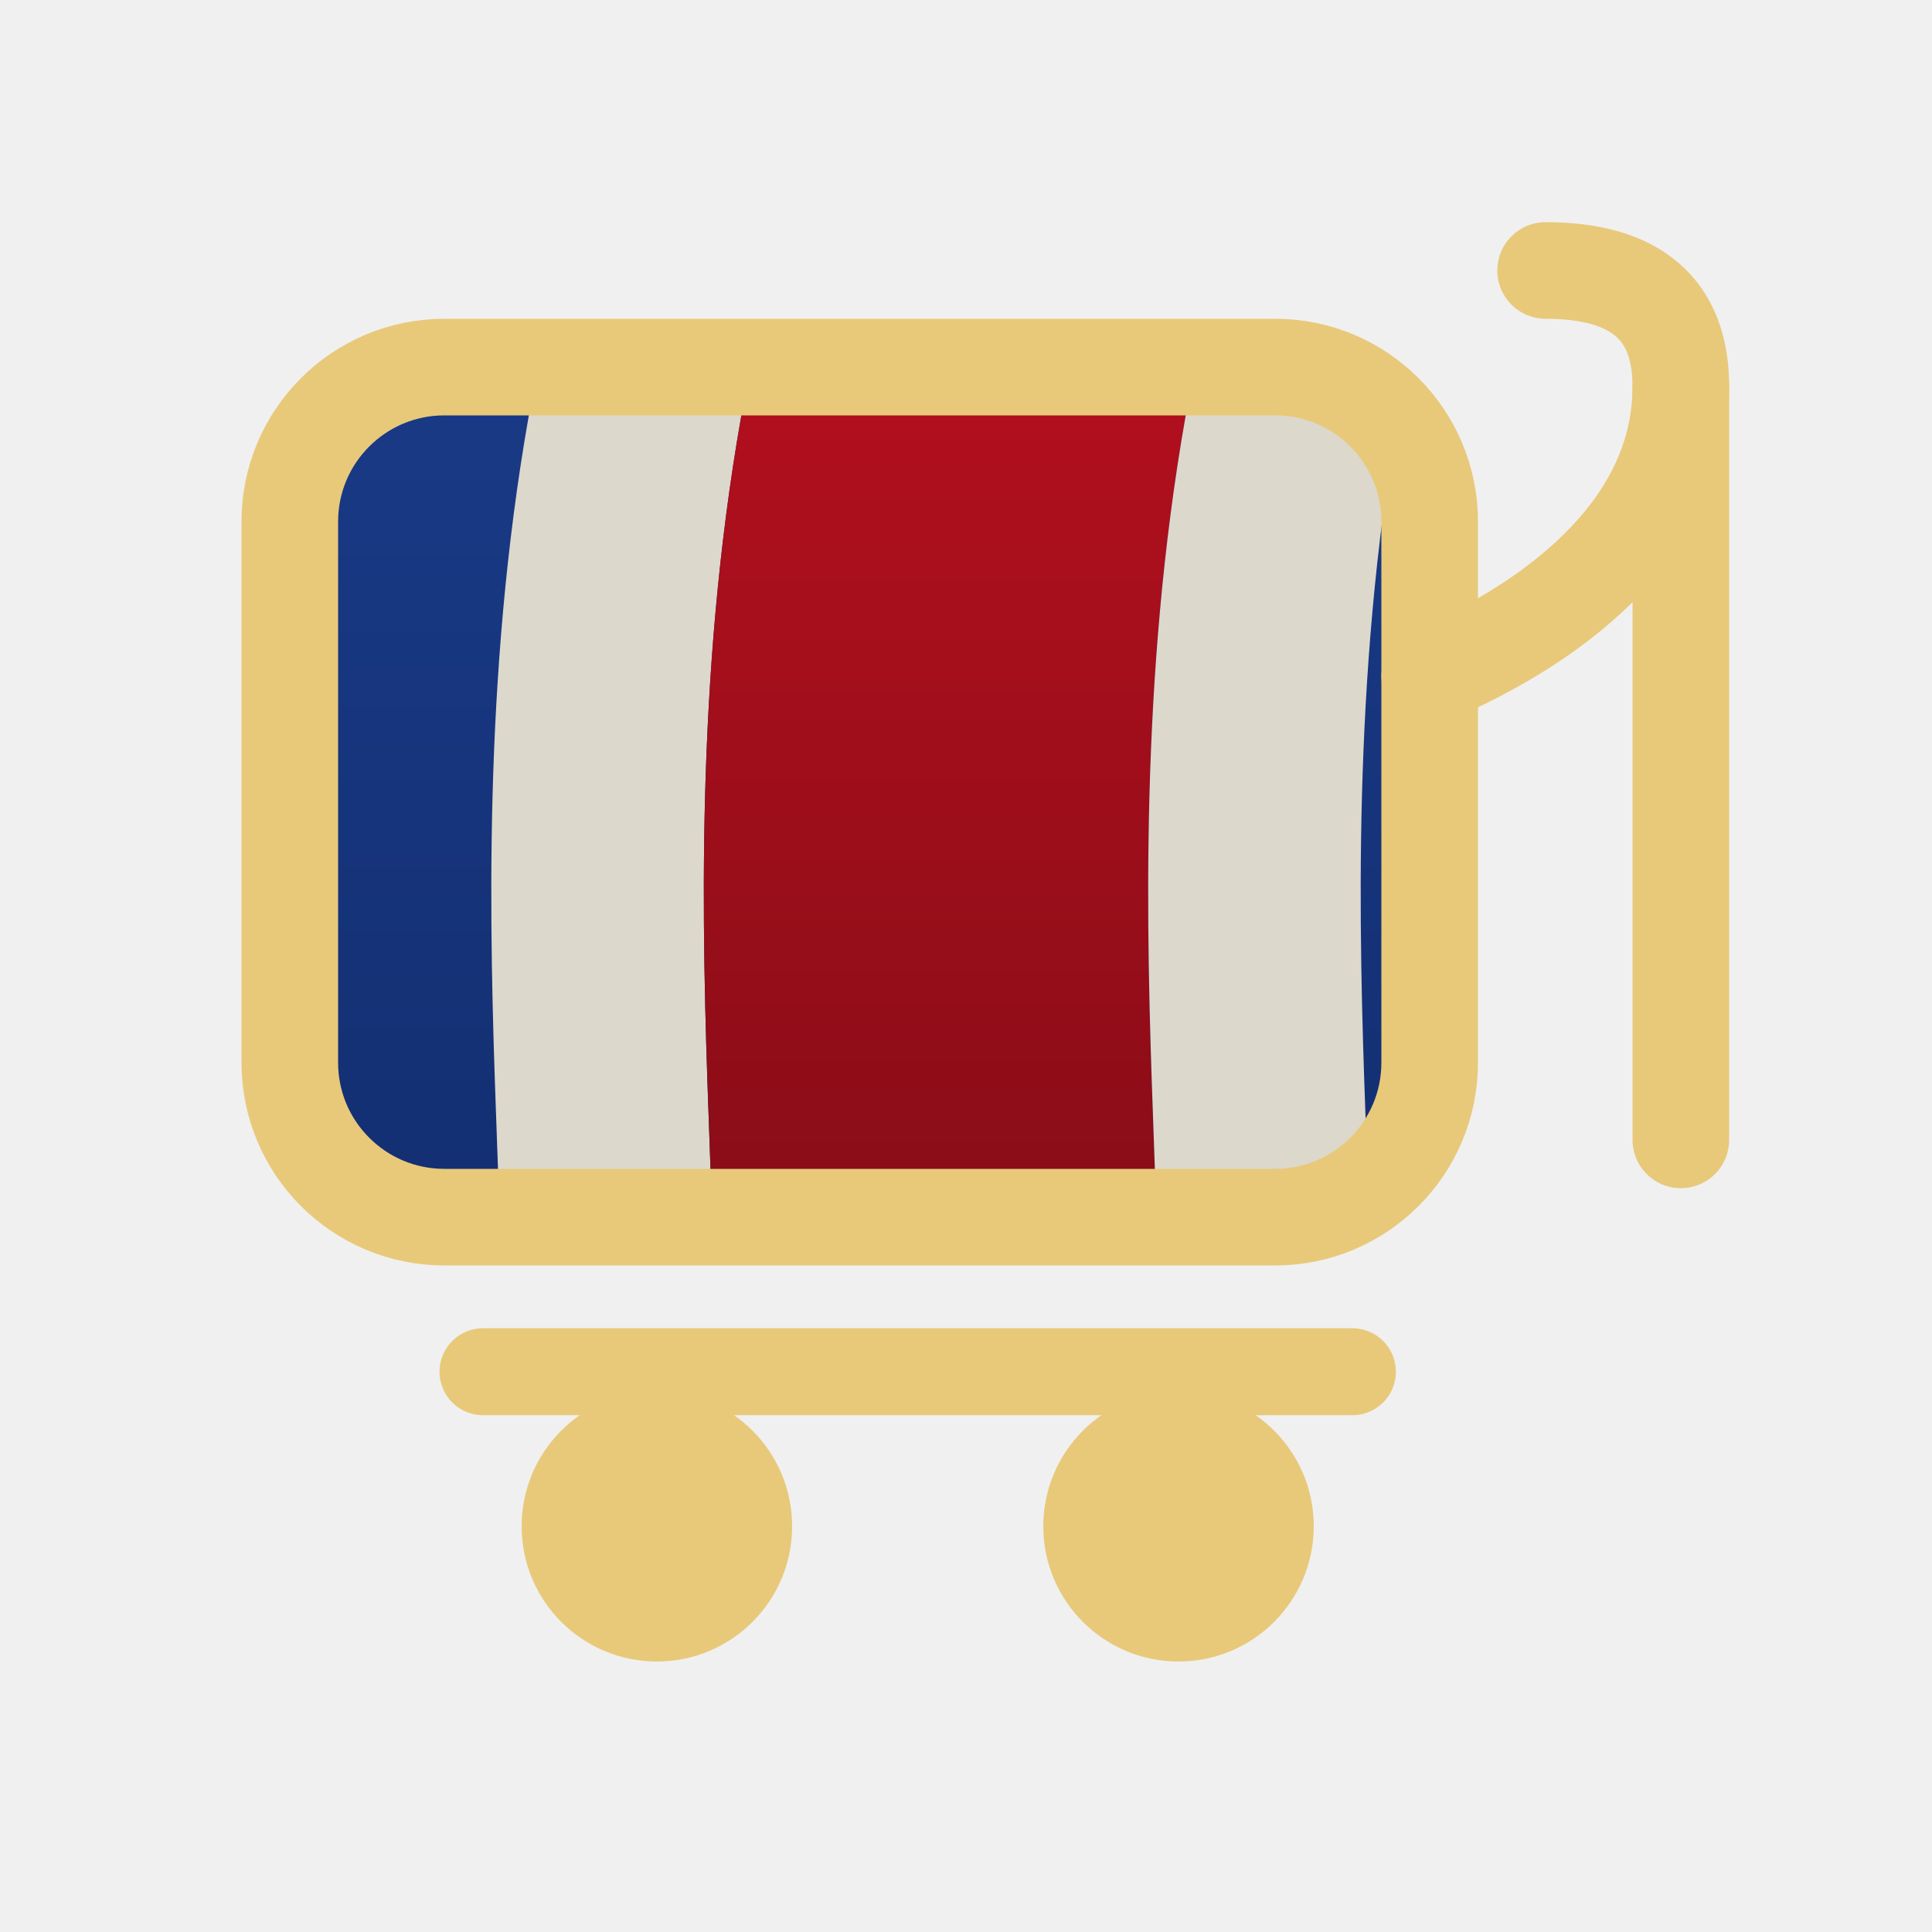
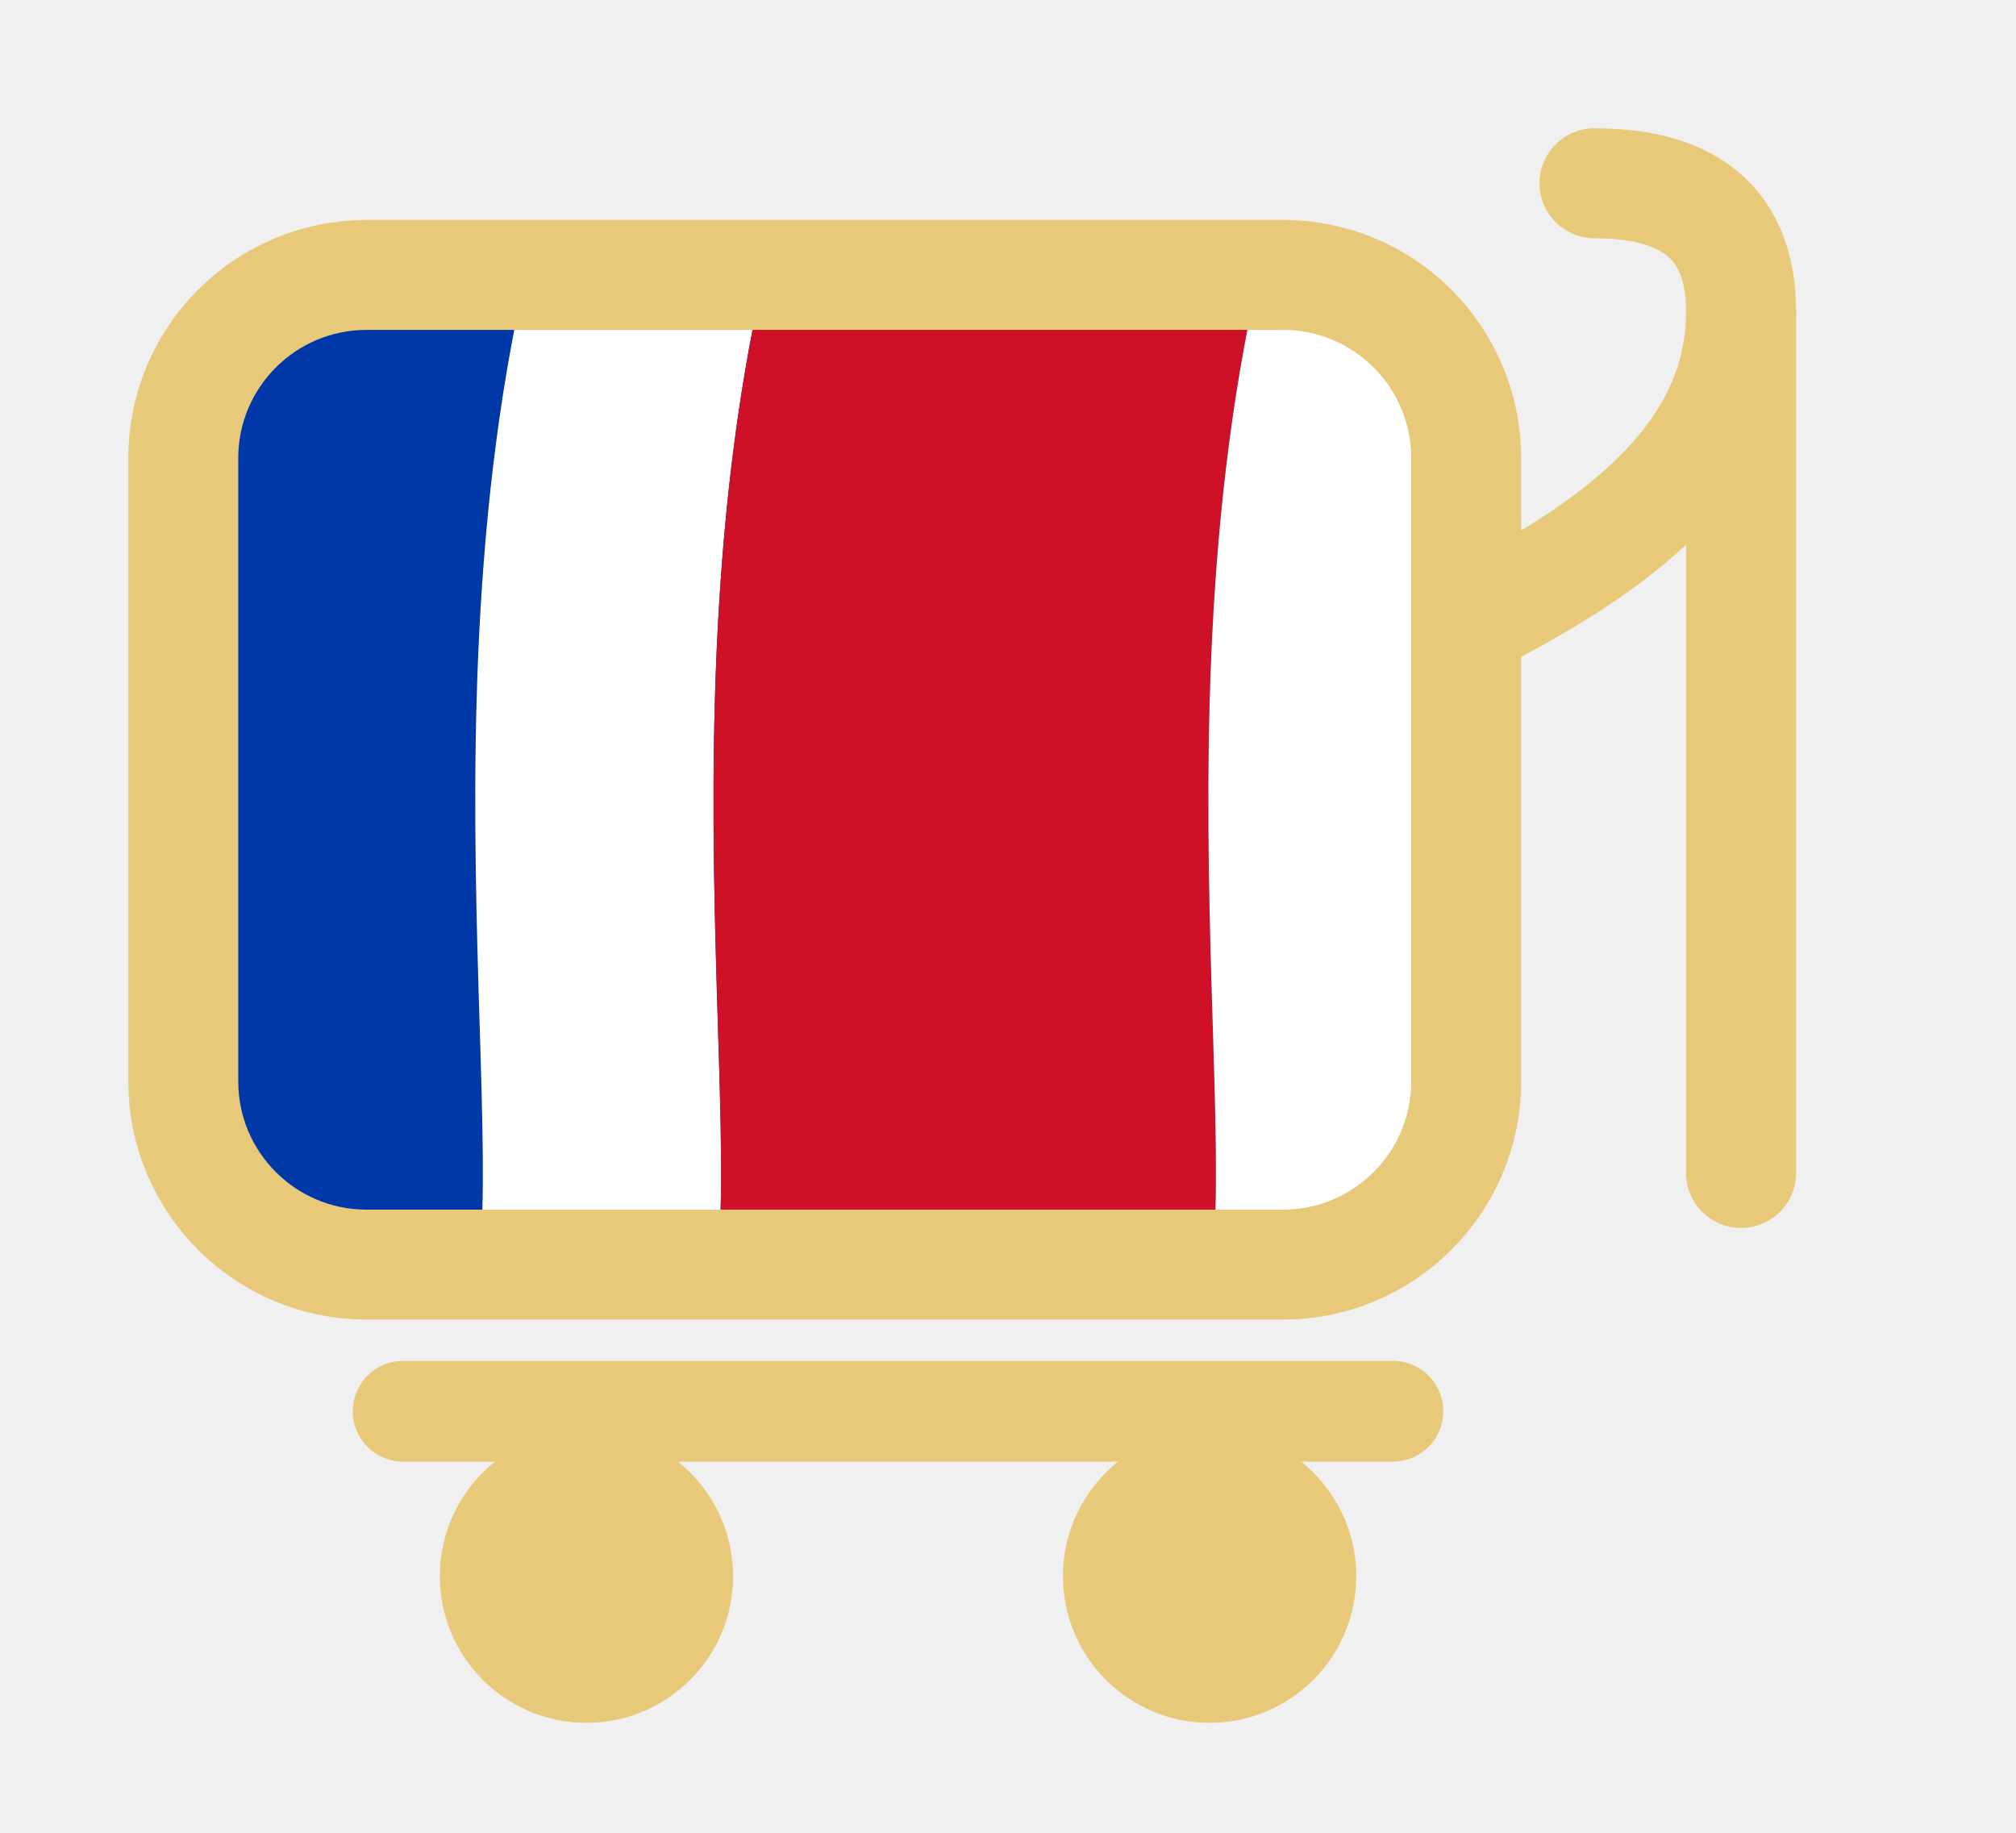
- <svg xmlns="http://www.w3.org/2000/svg" viewBox="0 0 200 200">
+ <svg xmlns="http://www.w3.org/2000/svg" viewBox="0 0 220 200">
  <defs>
-     <linearGradient id="navy" x1="0" y1="0" x2="0" y2="1">
-       <stop offset="0%" stop-color="#1C3F90" />
-       <stop offset="100%" stop-color="#0E2560" />
-     </linearGradient>
-     <linearGradient id="crimson" x1="0" y1="0" x2="0" y2="1">
-       <stop offset="0%" stop-color="#B8101E" />
-       <stop offset="100%" stop-color="#800C16" />
-     </linearGradient>
    <clipPath id="basket">
-       <rect x="30" y="38" width="118" height="88" rx="16" ry="16" />
+       <rect x="20" y="30" width="140" height="108" rx="20" ry="20" />
    </clipPath>
  </defs>
  <g clip-path="url(#basket)">
-     <rect x="0" y="0" width="200" height="200" fill="url(#navy)" />
-     <path d="M 58,28  C 44,82  56,138  50,144              L 72,144              C 78,138  66,82   80,28 Z" fill="#DDD8CC" />
-     <path d="M 80,28  C 66,82  78,138  72,144              L 118,144              C 124,138 112,82  126,28 Z" fill="url(#crimson)" />
-     <path d="M 126,28 C 112,82 124,138 118,144              L 140,144              C 146,138 134,82  148,28 Z" fill="#DDD8CC" />
+     <rect x="0" y="0" width="220" height="220" fill="#0038A8" />
+     <path d="M 60,20  C 44,74  58,136  50,145              L 76,145              C 84,136  70,74   86,20 Z" fill="#FFFFFF" />
+     <path d="M 86,20  C 70,74  84,136  76,145              L 130,145              C 138,136 124,74  140,20 Z" fill="#CE1126" />
+     <path d="M 140,20 C 124,74 138,136 130,145              L 156,145              C 164,136 150,74  166,20 Z" fill="#FFFFFF" />
  </g>
-   <rect x="30" y="38" width="118" height="88" rx="16" ry="16" fill="none" stroke="#e8c97a" stroke-width="10" />
-   <path d="M 148,70            C 162,64 174,54 174,40            Q 174,28 160,28" fill="none" stroke="#e8c97a" stroke-width="10" stroke-linecap="round" stroke-linejoin="round" />
-   <line x1="174" y1="40" x2="174" y2="118" stroke="#e8c97a" stroke-width="10" stroke-linecap="round" />
-   <line x1="50" y1="142" x2="140" y2="142" stroke="#e8c97a" stroke-width="9" stroke-linecap="round" />
-   <circle cx="68" cy="158" r="14" fill="#e8c97a" />
-   <circle cx="122" cy="158" r="14" fill="#e8c97a" />
+   <rect x="20" y="30" width="140" height="108" rx="20" ry="20" fill="none" stroke="#e8c97a" stroke-width="12" />
+   <path d="M 160,68            C 176,60 190,50 190,34            Q 190,20 174,20" fill="none" stroke="#e8c97a" stroke-width="12" stroke-linecap="round" stroke-linejoin="round" />
+   <line x1="190" y1="34" x2="190" y2="128" stroke="#e8c97a" stroke-width="12" stroke-linecap="round" />
+   <line x1="44" y1="154" x2="152" y2="154" stroke="#e8c97a" stroke-width="11" stroke-linecap="round" />
+   <circle cx="64" cy="172" r="16" fill="#e8c97a" />
+   <circle cx="132" cy="172" r="16" fill="#e8c97a" />
</svg>
